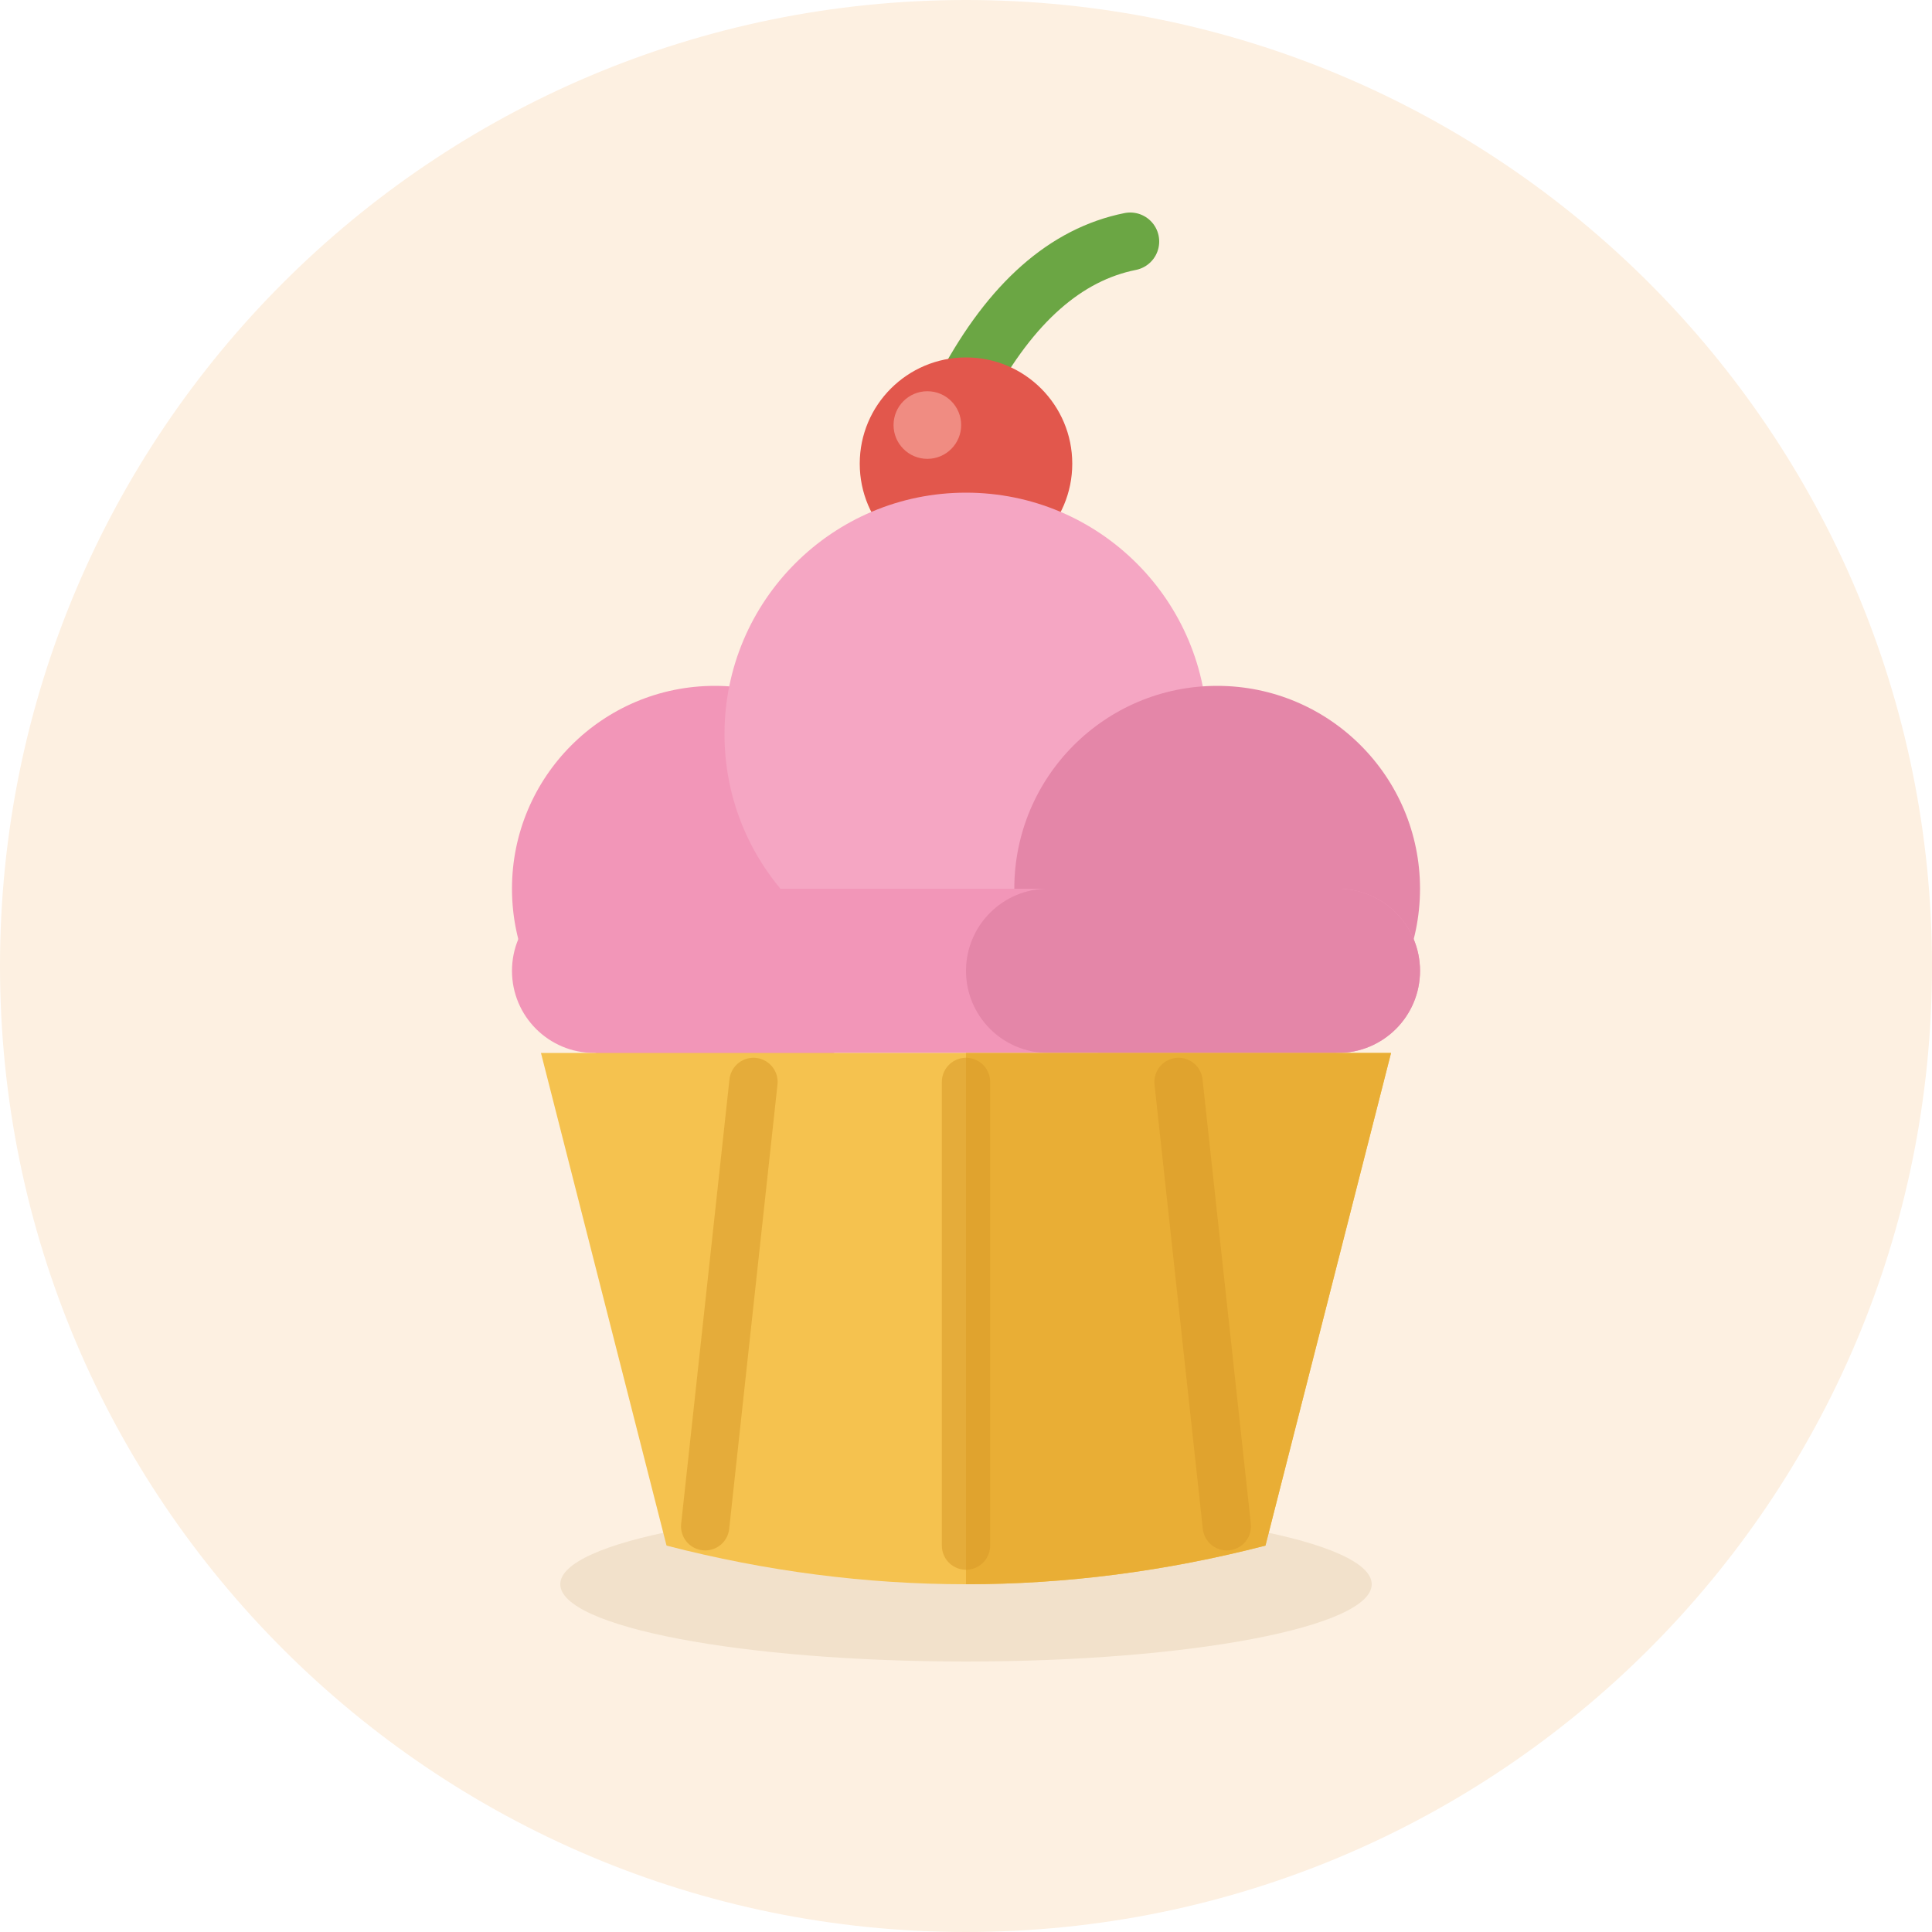
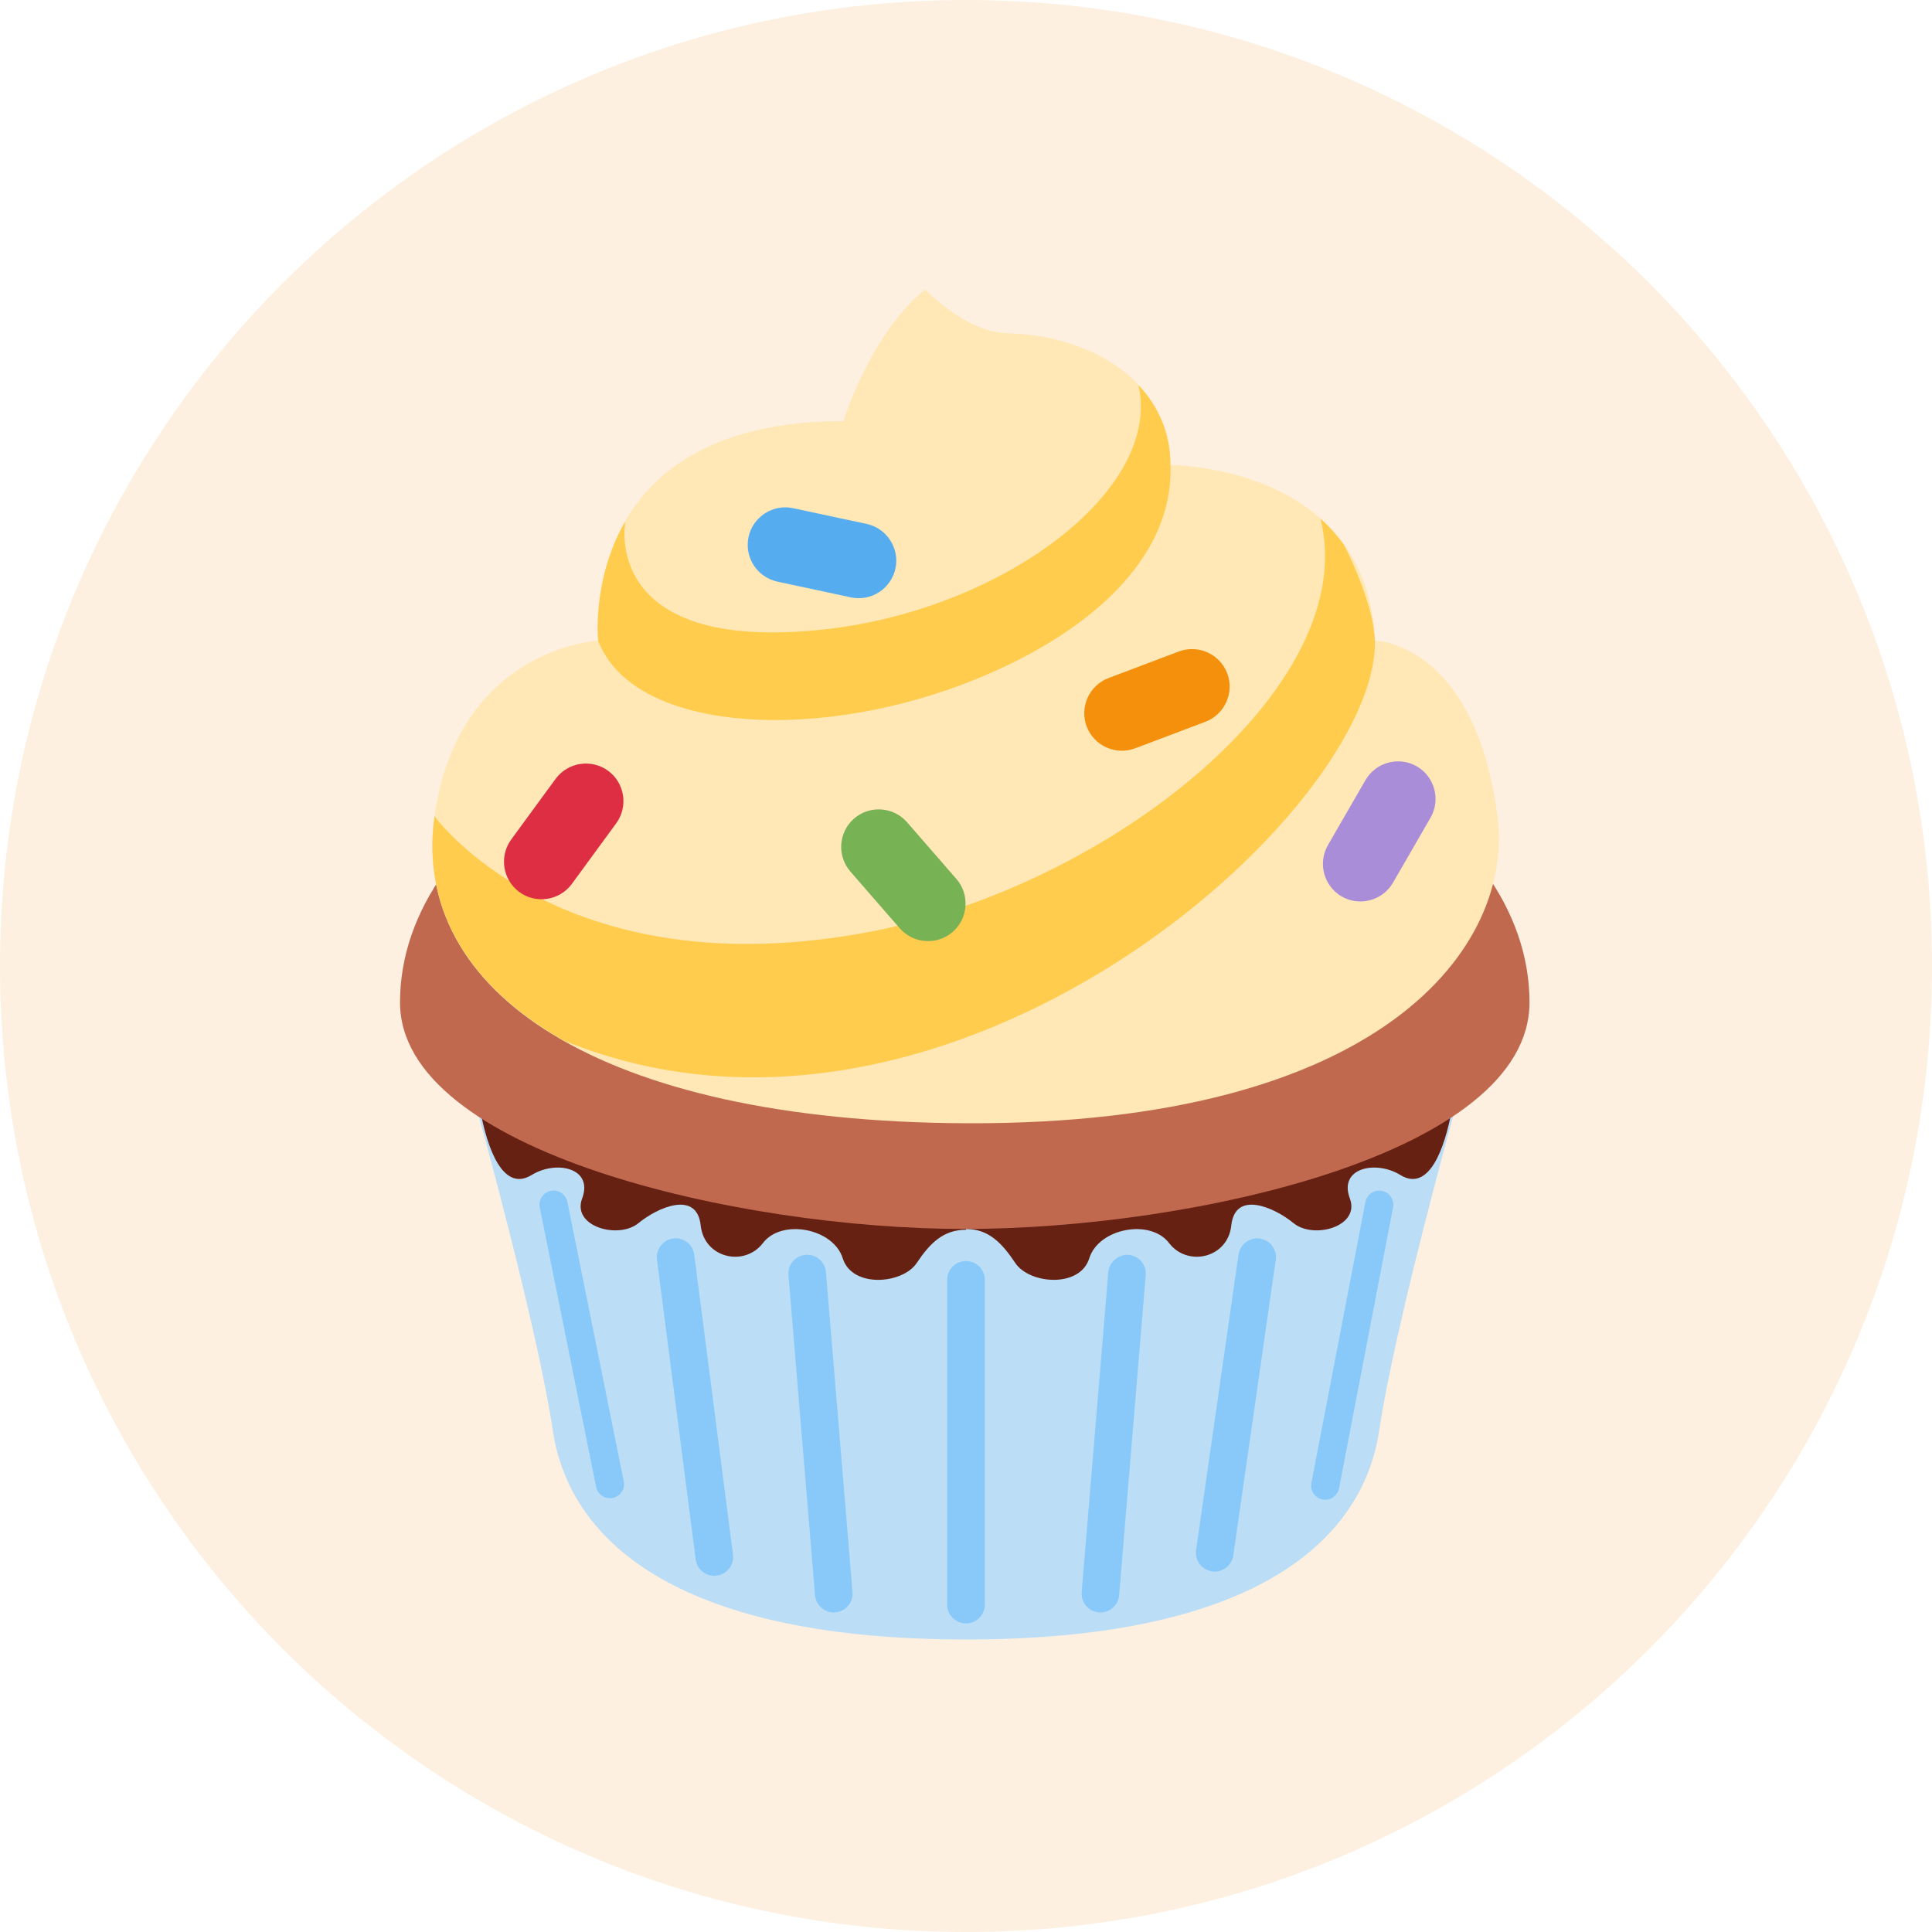
<svg xmlns="http://www.w3.org/2000/svg" viewBox="0 0 200 200">
  <circle cx="100" cy="100" r="100" fill="#FDF0E1" />
-   <ellipse cx="100" cy="164" rx="42" ry="8" fill="#F2E1CB" />
-   <path d="M100 40 q7 -13 17 -15" stroke="#6BA644" stroke-width="6" stroke-linecap="round" fill="none" />
-   <circle cx="100" cy="48" r="11" fill="#E2574C" />
-   <circle cx="96" cy="44" r="3.5" fill="#F08C82" />
-   <circle cx="74" cy="92" r="21" fill="#F296B8" />
-   <circle cx="100" cy="76" r="25" fill="#F5A6C3" />
-   <circle cx="126" cy="92" r="21" fill="#E486A8" />
-   <rect x="53" y="92" width="94" height="17" rx="8.5" fill="#F296B8" />
-   <rect x="100" y="92" width="47" height="17" rx="8.5" fill="#E486A8" />
-   <path d="M56 109 h88 l-13 51 q-31 8 -62 0 z" fill="#F5C24F" />
-   <path d="M100 109 h44 l-13 51 q-15.5 4 -31 4 z" fill="#E9AE35" />
-   <path d="M78 112 l-5 46 M100 112 v48 M122 112 l5 46" stroke="#D99A28" stroke-width="5" stroke-linecap="round" opacity="0.55" />
+   <svg x="30" y="30" width="140" height="140" viewBox="0 0 36 36">
+     <path fill="#BBDDF5" d="M5 21.875s1.589 5.727 2 8.482c.464 3.111 3.571 5.571 11 5.571s10.536-2.461 11-5.571c.411-2.755 2-8.482 2-8.482H5z" />
+     <path fill="#662113" d="M5.094 21.969c.25 1.219.694 1.994 1.344 1.594.65-.4 1.65-.193 1.344.625-.281.75.969 1.094 1.5.656.509-.419 1.555-.881 1.656.062.094.875 1.168 1.11 1.656.469.5-.656 1.875-.394 2.125.406s1.594.688 1.969.125c.355-.533.713-.885 1.312-.885V25c.6 0 .957.373 1.312.906.375.562 1.719.675 1.969-.125s1.625-1.062 2.125-.406c.489.641 1.562.406 1.656-.469.101-.943 1.147-.482 1.656-.062.531.438 1.781.094 1.5-.656-.307-.818.694-1.025 1.344-.625.65.4 1.094-.375 1.344-1.594H5.094z" />
+     <path fill="#C1694F" d="M33 18.969c0-4.919-6.731-8.906-15.033-8.906-8.303 0-15.033 3.987-15.033 8.906 0 3.969 9 6.031 15.033 6.031S33 23 33 18.969z" />
+     <path fill="#88C9F9" d="M18 35.5a.5.5 0 0 1-.5-.5v-8.646a.5.5 0 0 1 1 0V35a.5.5 0 0 1-.5.5zm-6.699-1.268a.501.501 0 0 1-.496-.436l-1.031-7.982a.502.502 0 0 1 .432-.561.497.497 0 0 1 .56.432l1.031 7.982a.502.502 0 0 1-.496.565zm3.179.976a.5.5 0 0 1-.498-.459l-.708-8.521a.5.5 0 1 1 .997-.082l.708 8.521a.5.5 0 0 1-.457.539l-.042.002zm-5.959-3.041a.375.375 0 0 1-.367-.301l-1.5-7.438a.374.374 0 0 1 .293-.441c.198-.048.4.09.442.293l1.5 7.438a.374.374 0 0 1-.368.449zm16.1 1.952a.5.5 0 0 1-.496-.571l1.13-7.869a.507.507 0 0 1 .566-.424.5.5 0 0 1 .424.566l-1.13 7.869a.5.5 0 0 1-.494.429zm-3.042 1.089-.042-.002a.5.5 0 0 1-.457-.539l.708-8.521c.022-.276.292-.474.539-.457a.5.5 0 0 1 .457.539l-.708 8.521a.499.499 0 0 1-.497.459zm5.983-3a.374.374 0 0 1-.368-.445l1.438-7.479a.374.374 0 1 1 .736.14l-1.438 7.479a.374.374 0 0 1-.368.305z" />
+     <path fill="#FFE8B6" d="M16.912-.011s1.087 1.144 2.175 1.167c2.268.049 4.355 1.315 4.355 3.506 0 0 5.261 0 5.443 4.674 0 0 2.655.045 3.263 4.672.454 3.456-3.038 8.227-14.148 8.178-9.795-.043-14.806-3.524-14.148-8.176.634-4.48 4.354-4.673 4.354-4.673s-.636-5.843 6.529-5.842c0 0 .726-2.337 2.177-3.506z" />
+     <path fill="#FFCC4D" d="M17.91 10.504c2.936-1.108 5.623-3.115 5.533-5.841 0-.858-.327-1.568-.852-2.125.643 2.808-3.651 6-8.399 6.506-5.941.633-5.261-2.872-5.261-2.872l-.007.007c-.883 1.536-.717 3.159-.717 3.159.905 2.383 5.576 2.724 9.703 1.166z" />
+     <path fill="#FFCC4D" d="M28.885 9.337c-.006-.143-.03-.268-.045-.402-.116-.677-.453-1.506-.774-2.138-.19-.265-.4-.499-.63-.702 1.109 4.426-5.563 9.749-11.93 10.982-8.299 1.606-11.654-3.065-11.654-3.065-.342 2.415.858 4.509 3.449 5.976 10.227 4.169 21.673-6.095 21.584-10.651z" />
+     <path fill="#DD2E44" d="m8.689 14.201-1.181 1.614a1.003 1.003 0 0 1-1.398.216 1.003 1.003 0 0 1-.216-1.398l1.181-1.614a1.003 1.003 0 0 1 1.398-.216c.444.325.541.954.216 1.398z" />
+     <path fill="#55ACEE" d="m14.935 8.187-1.956-.419a1.002 1.002 0 0 1-.768-1.187c.115-.538.65-.884 1.187-.768l1.956.419c.538.115.884.65.768 1.187a1.001 1.001 0 0 1-1.187.768z" />
+     <path fill="#77B255" d="m16.431 14.173 1.313 1.509c.361.415.317 1.05-.098 1.411a1.003 1.003 0 0 1-1.411-.098l-1.313-1.509a1.003 1.003 0 0 1 .098-1.411 1.003 1.003 0 0 1 1.411.098z" />
+     <path fill="#F4900C" d="m24.372 11.499-1.871.707a1.003 1.003 0 0 1-1.289-.582 1.003 1.003 0 0 1 .582-1.289l1.871-.707a1.003 1.003 0 0 1 1.289.582 1.003 1.003 0 0 1-.582 1.289z" />
+     <path fill="#AA8DD8" d="m30.366 14.051-1 1.732c-.275.476-.89.641-1.366.366a1.003 1.003 0 0 1-.366-1.366l1-1.732c.275-.476.89-.641 1.366-.366.476.275.641.889.366 1.366z" />
+   </svg>
</svg>
